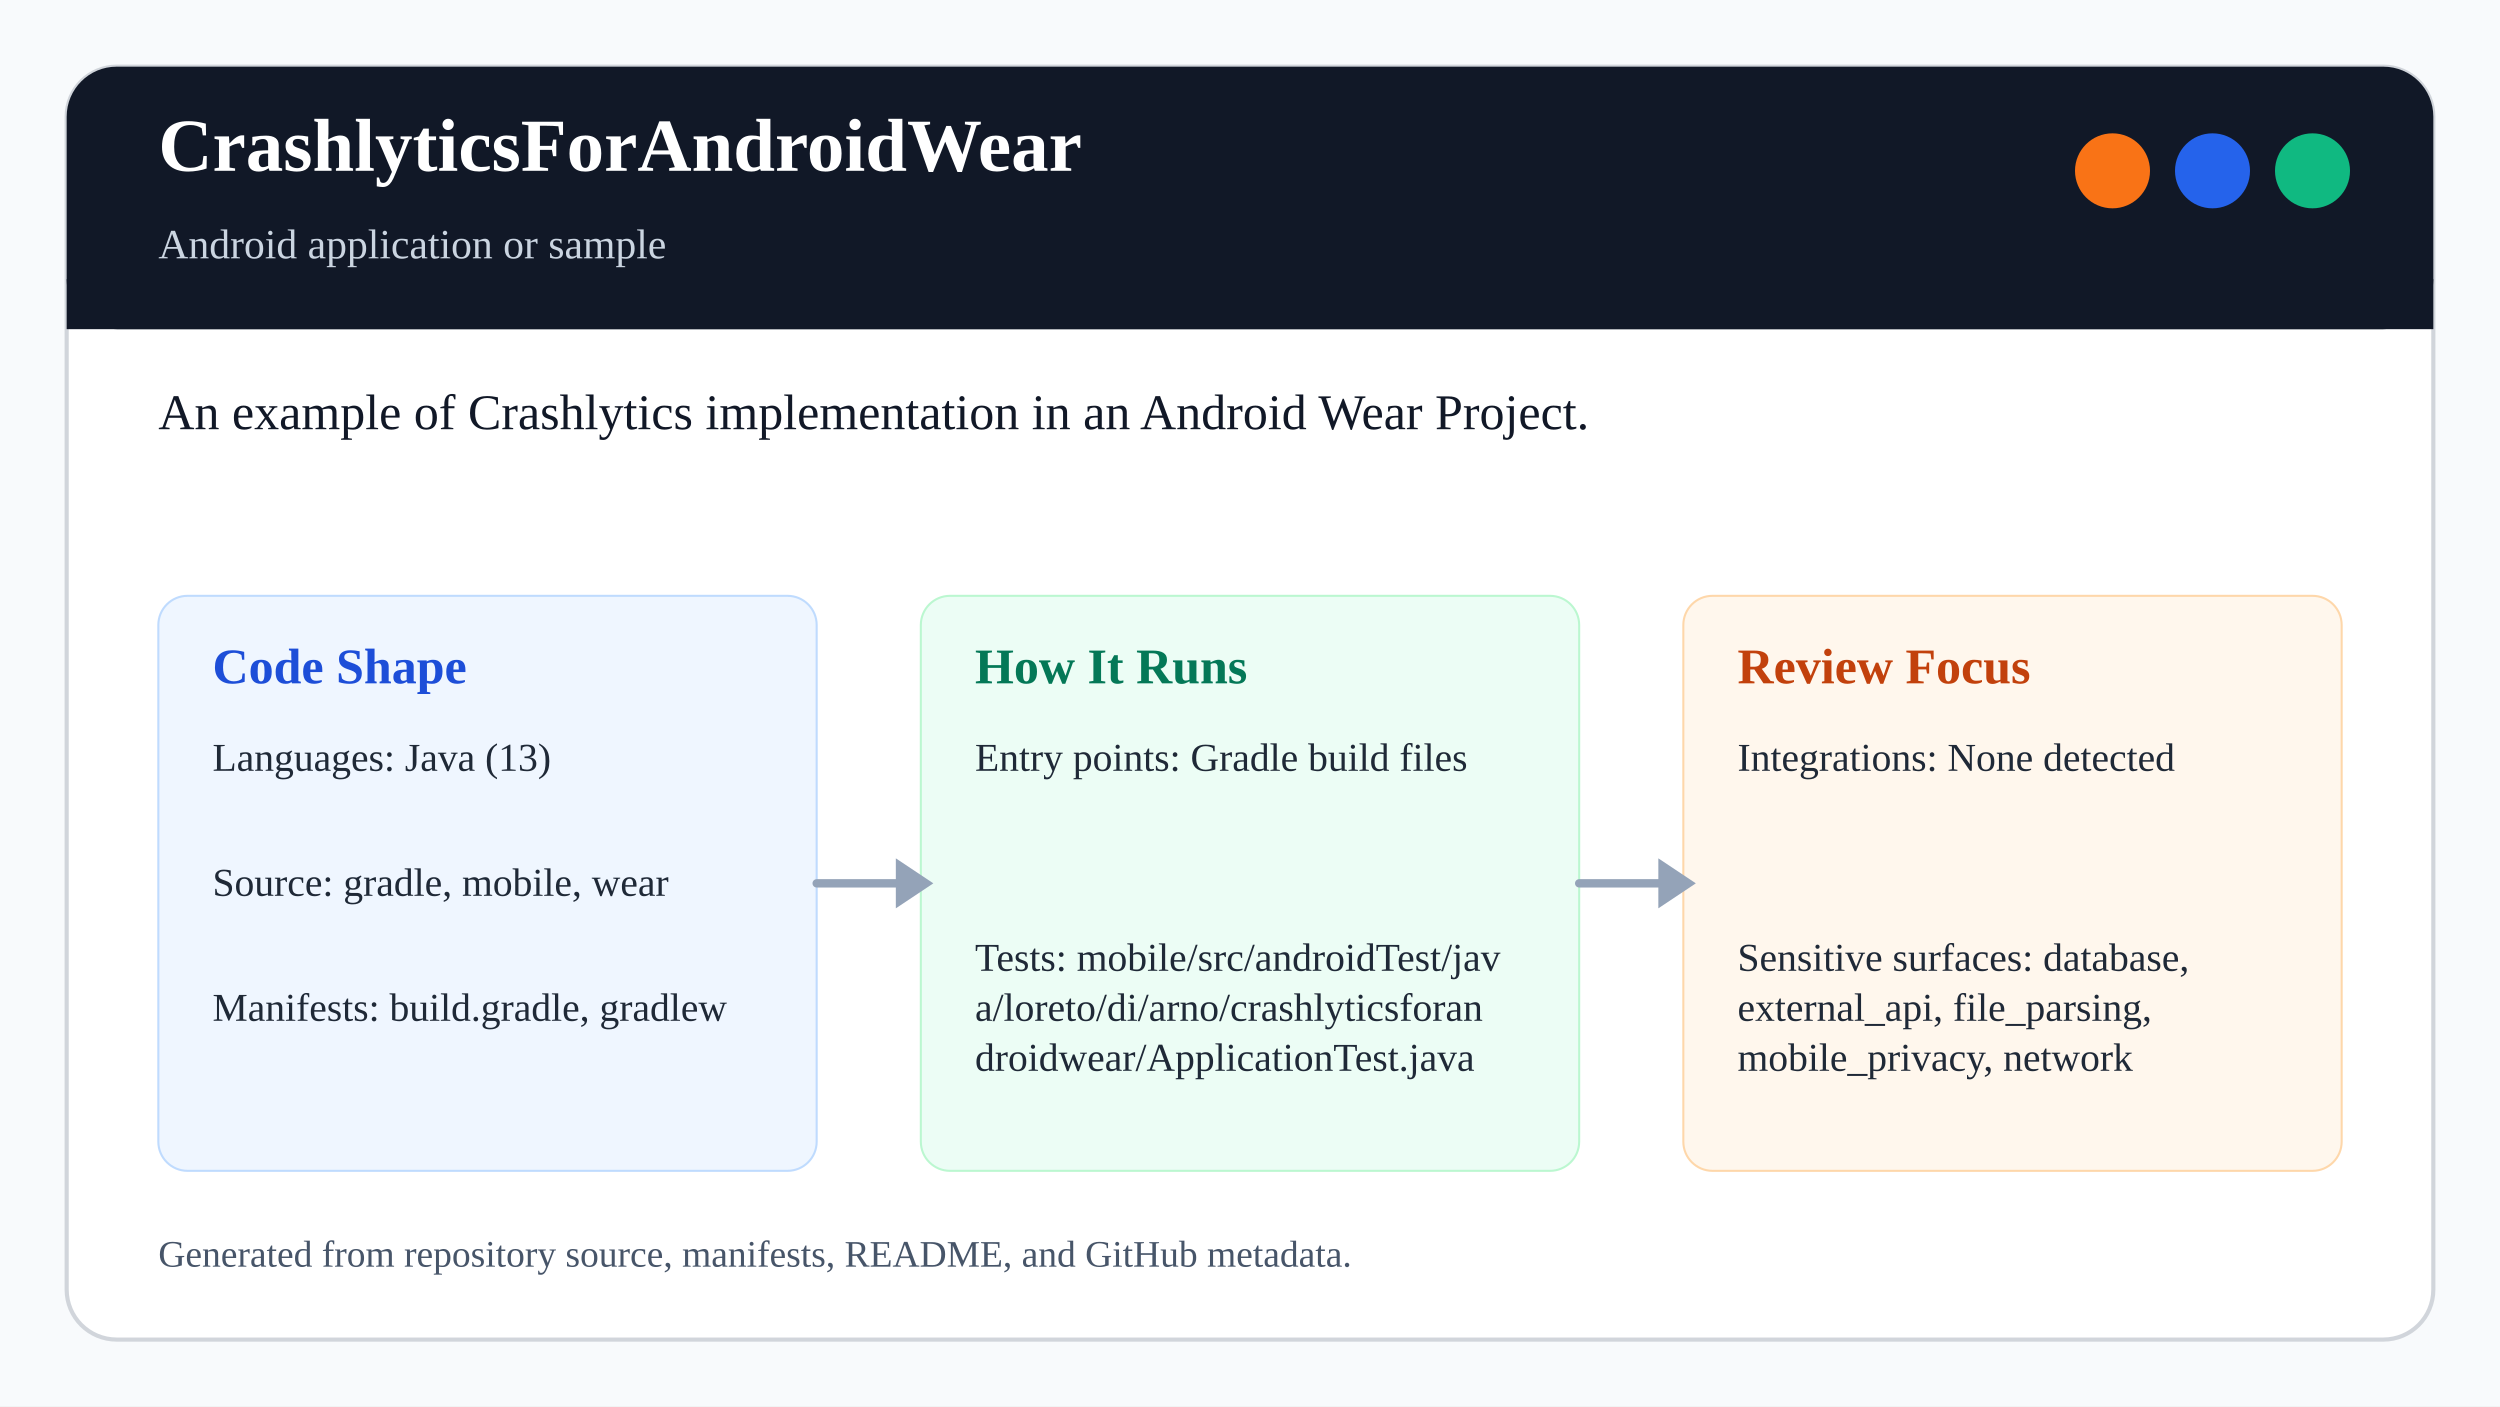
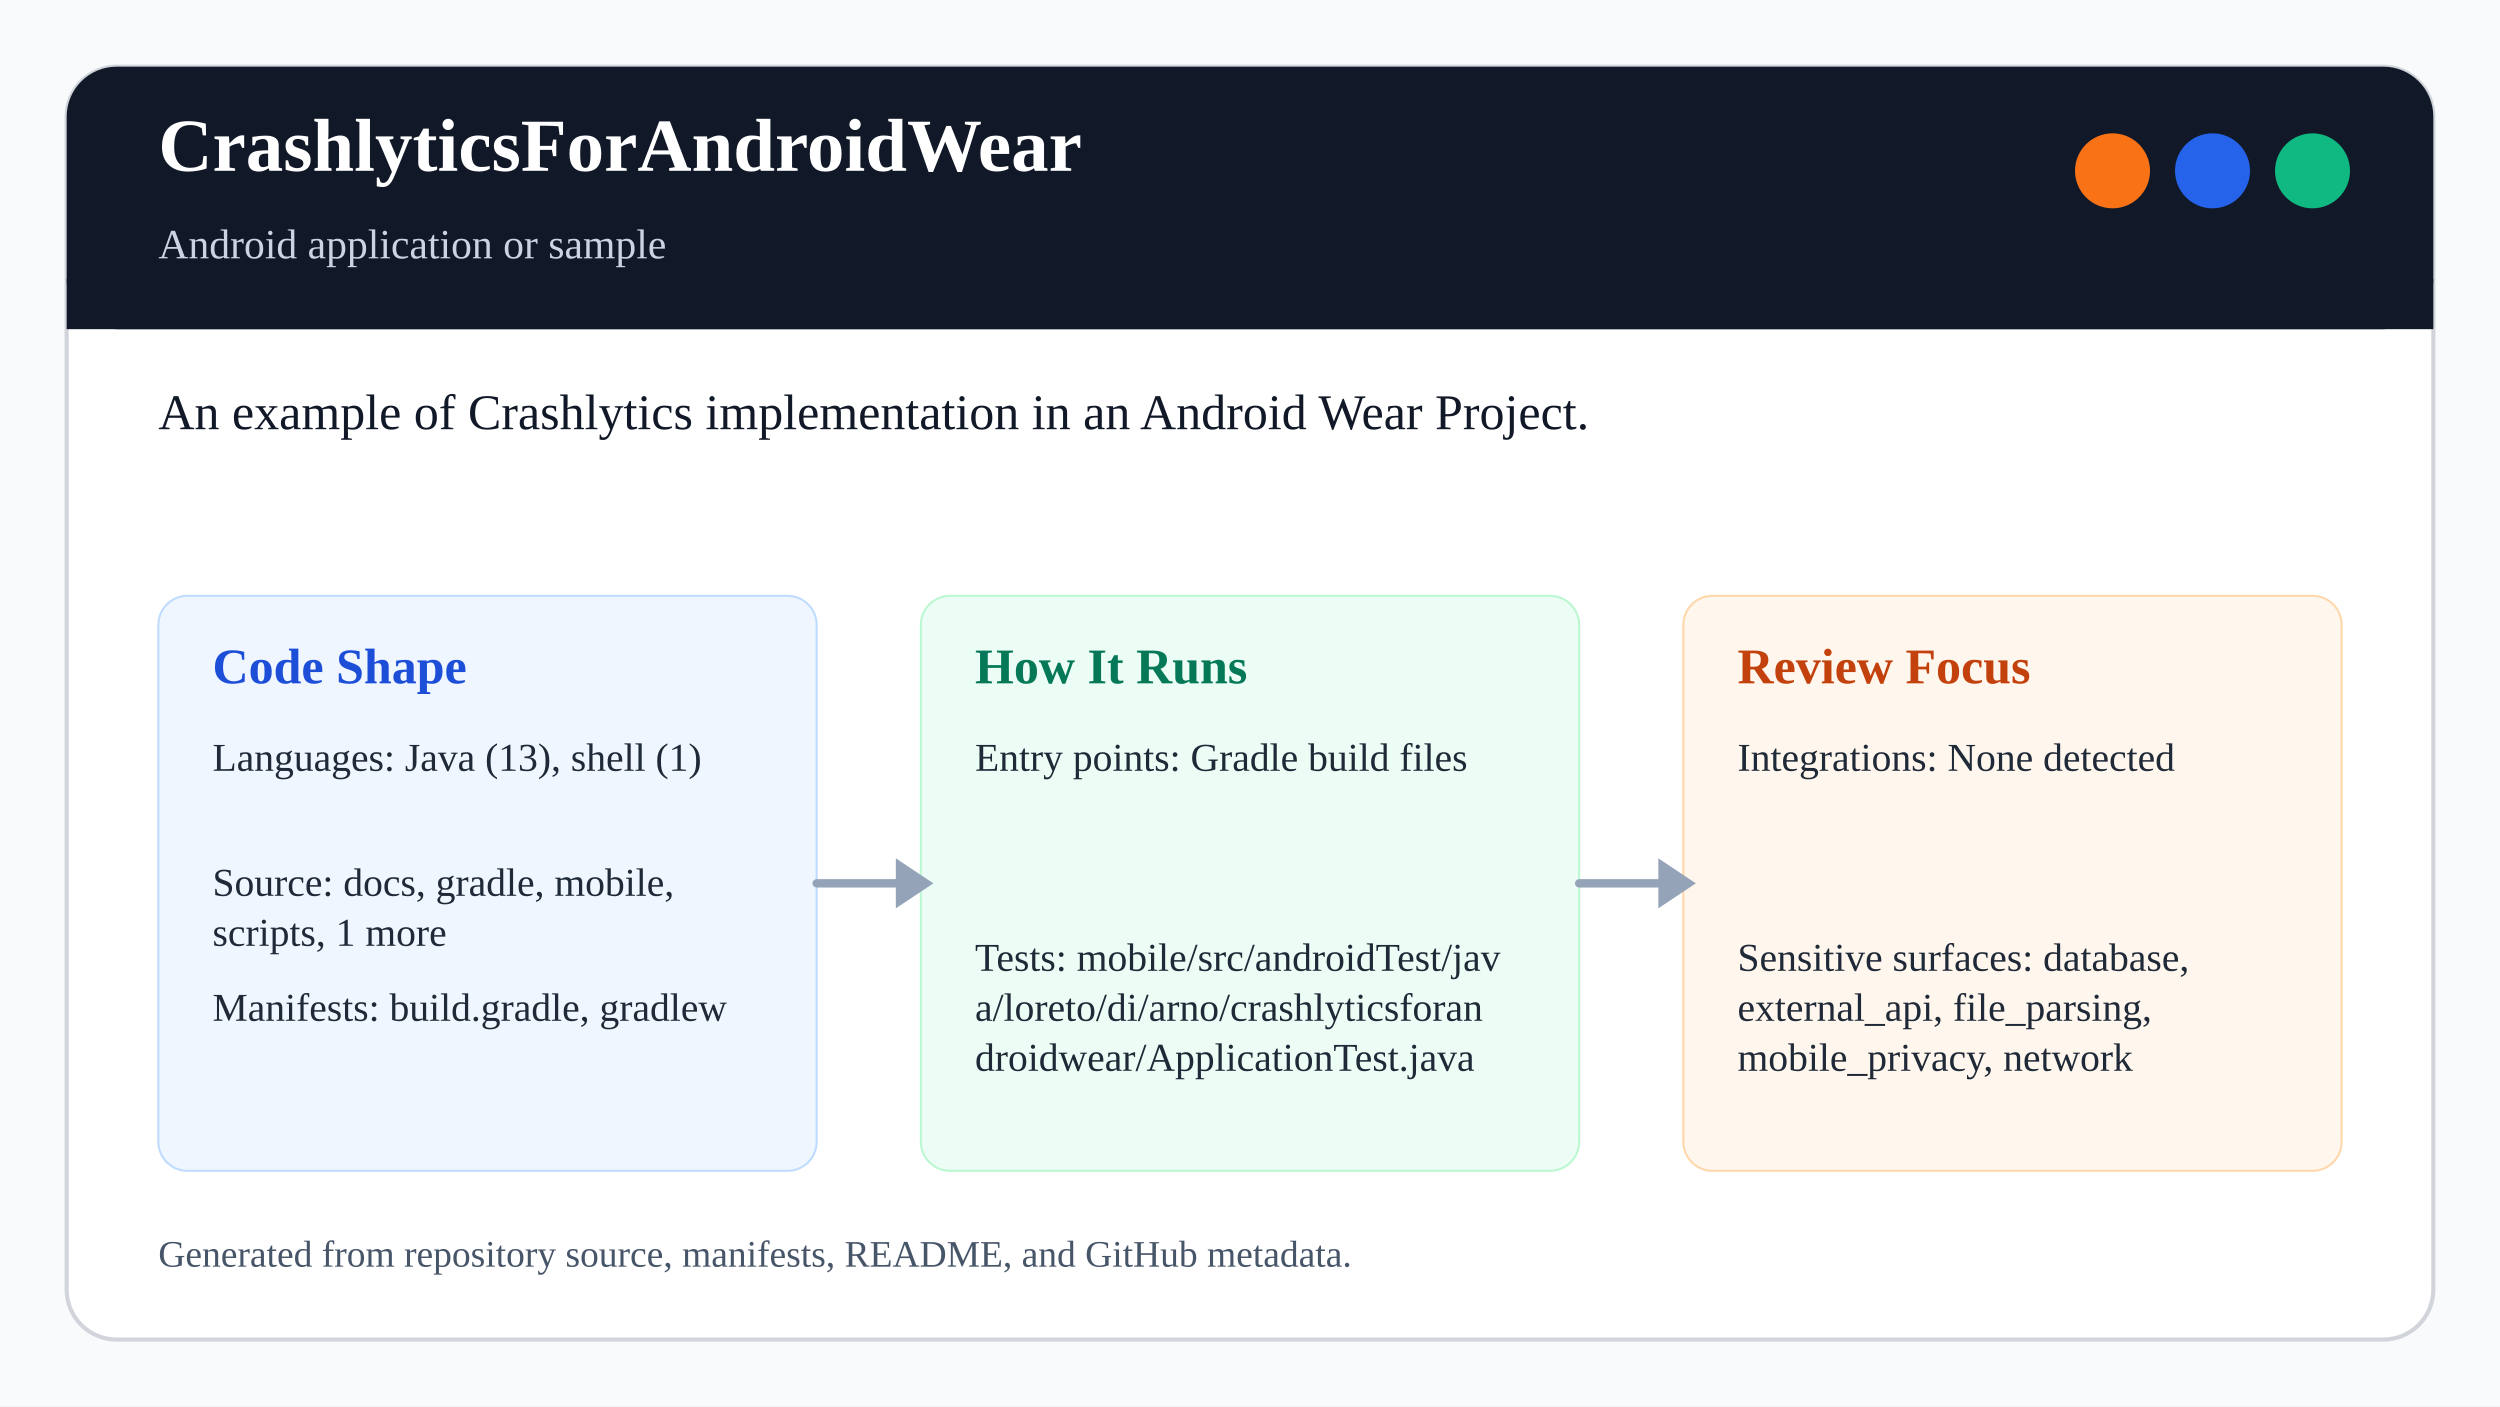
<svg xmlns="http://www.w3.org/2000/svg" width="1200" height="675" viewBox="0 0 1200 675" role="img" aria-labelledby="title desc">
  <rect width="1200" height="675" fill="#f8fafc" />
  <rect x="32" y="32" width="1136" height="611" rx="24" fill="#ffffff" stroke="#d1d5db" stroke-width="2" />
  <rect x="32" y="32" width="1136" height="126" rx="24" fill="#111827" />
  <path d="M32 134h1136v24H32z" fill="#111827" />
  <circle cx="1062" cy="82" r="18" fill="#2563eb" />
  <circle cx="1110" cy="82" r="18" fill="#10b981" />
  <circle cx="1014" cy="82" r="18" fill="#f97316" />
  <text x="76" y="82" font-size="36" fill="#ffffff" font-weight="700">CrashlyticsForAndroidWear</text>
  <text x="76" y="124" font-size="20" fill="#cbd5e1">Android application or sample</text>
  <text x="76" y="206" font-size="24" fill="#111827">An example of Crashlytics implementation in an Android Wear Project.</text>
  <rect x="76" y="286" width="316" height="276" rx="14" fill="#eff6ff" stroke="#bfdbfe" />
  <text x="102" y="328" font-size="24" font-weight="700" fill="#1d4ed8">Code Shape</text>
-   <text x="102" y="370" font-size="19" fill="#1f2937">Languages: Java (13)</text>
-   <text x="102" y="430" font-size="19" fill="#1f2937">Source: gradle, mobile, wear</text>
+   <text x="102" y="370" font-size="19" fill="#1f2937">Languages: Java (13), shell (1)</text>
+   <text x="102" y="430" font-size="19" fill="#1f2937">Source: docs, gradle, mobile,</text>
+   <text x="102" y="454" font-size="19" fill="#1f2937">scripts, 1 more</text>
  <text x="102" y="490" font-size="19" fill="#1f2937">Manifests: build.gradle, gradlew</text>
  <rect x="442" y="286" width="316" height="276" rx="14" fill="#ecfdf5" stroke="#bbf7d0" />
  <text x="468" y="328" font-size="24" font-weight="700" fill="#047857">How It Runs</text>
  <text x="468" y="370" font-size="19" fill="#1f2937">Entry points: Gradle build files</text>
  <text x="468" y="466" font-size="19" fill="#1f2937">Tests: mobile/src/androidTest/jav</text>
  <text x="468" y="490" font-size="19" fill="#1f2937">a/loreto/di/arno/crashlyticsforan</text>
  <text x="468" y="514" font-size="19" fill="#1f2937">droidwear/ApplicationTest.java</text>
  <rect x="808" y="286" width="316" height="276" rx="14" fill="#fff7ed" stroke="#fed7aa" />
  <text x="834" y="328" font-size="24" font-weight="700" fill="#c2410c">Review Focus</text>
  <text x="834" y="370" font-size="19" fill="#1f2937">Integrations: None detected</text>
  <text x="834" y="466" font-size="19" fill="#1f2937">Sensitive surfaces: database,</text>
  <text x="834" y="490" font-size="19" fill="#1f2937">external_api, file_parsing,</text>
  <text x="834" y="514" font-size="19" fill="#1f2937">mobile_privacy, network</text>
  <path d="M392 424h50" stroke="#94a3b8" stroke-width="4" stroke-linecap="round" />
  <path d="M430 412l18 12-18 12z" fill="#94a3b8" />
  <path d="M758 424h50" stroke="#94a3b8" stroke-width="4" stroke-linecap="round" />
  <path d="M796 412l18 12-18 12z" fill="#94a3b8" />
  <text x="76" y="608" font-size="18" fill="#475569">Generated from repository source, manifests, README, and GitHub metadata.</text>
</svg>
